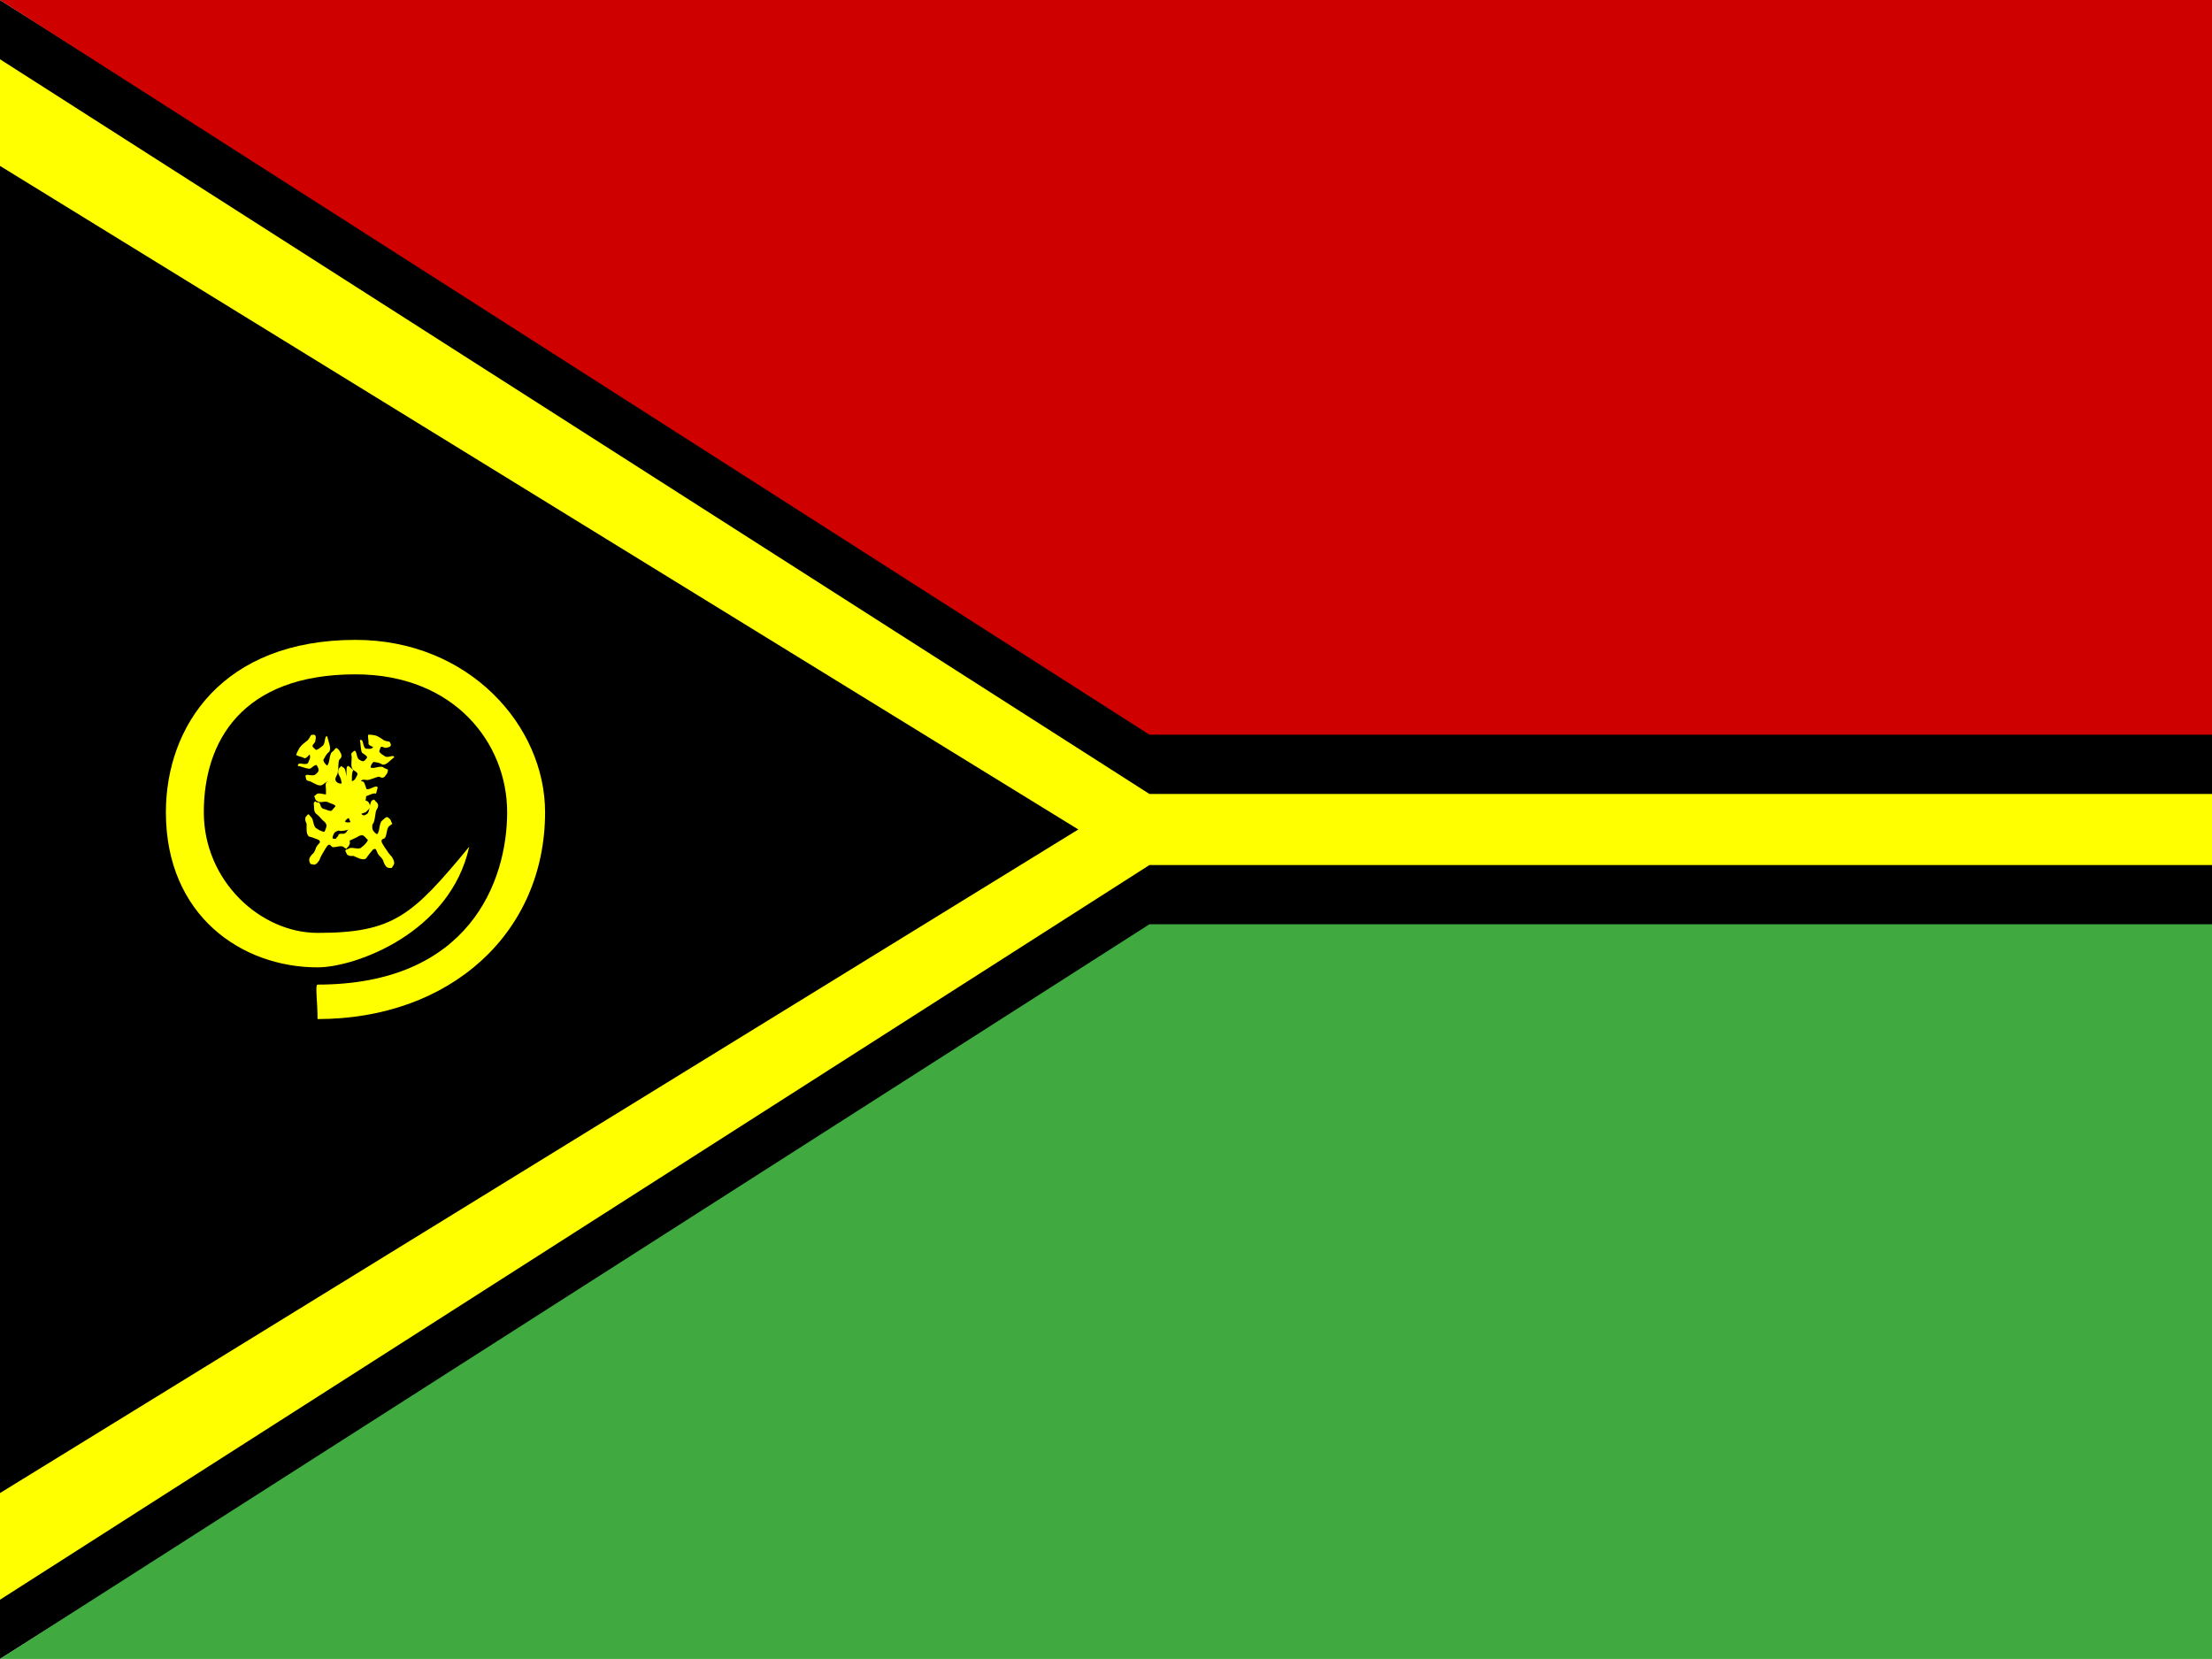
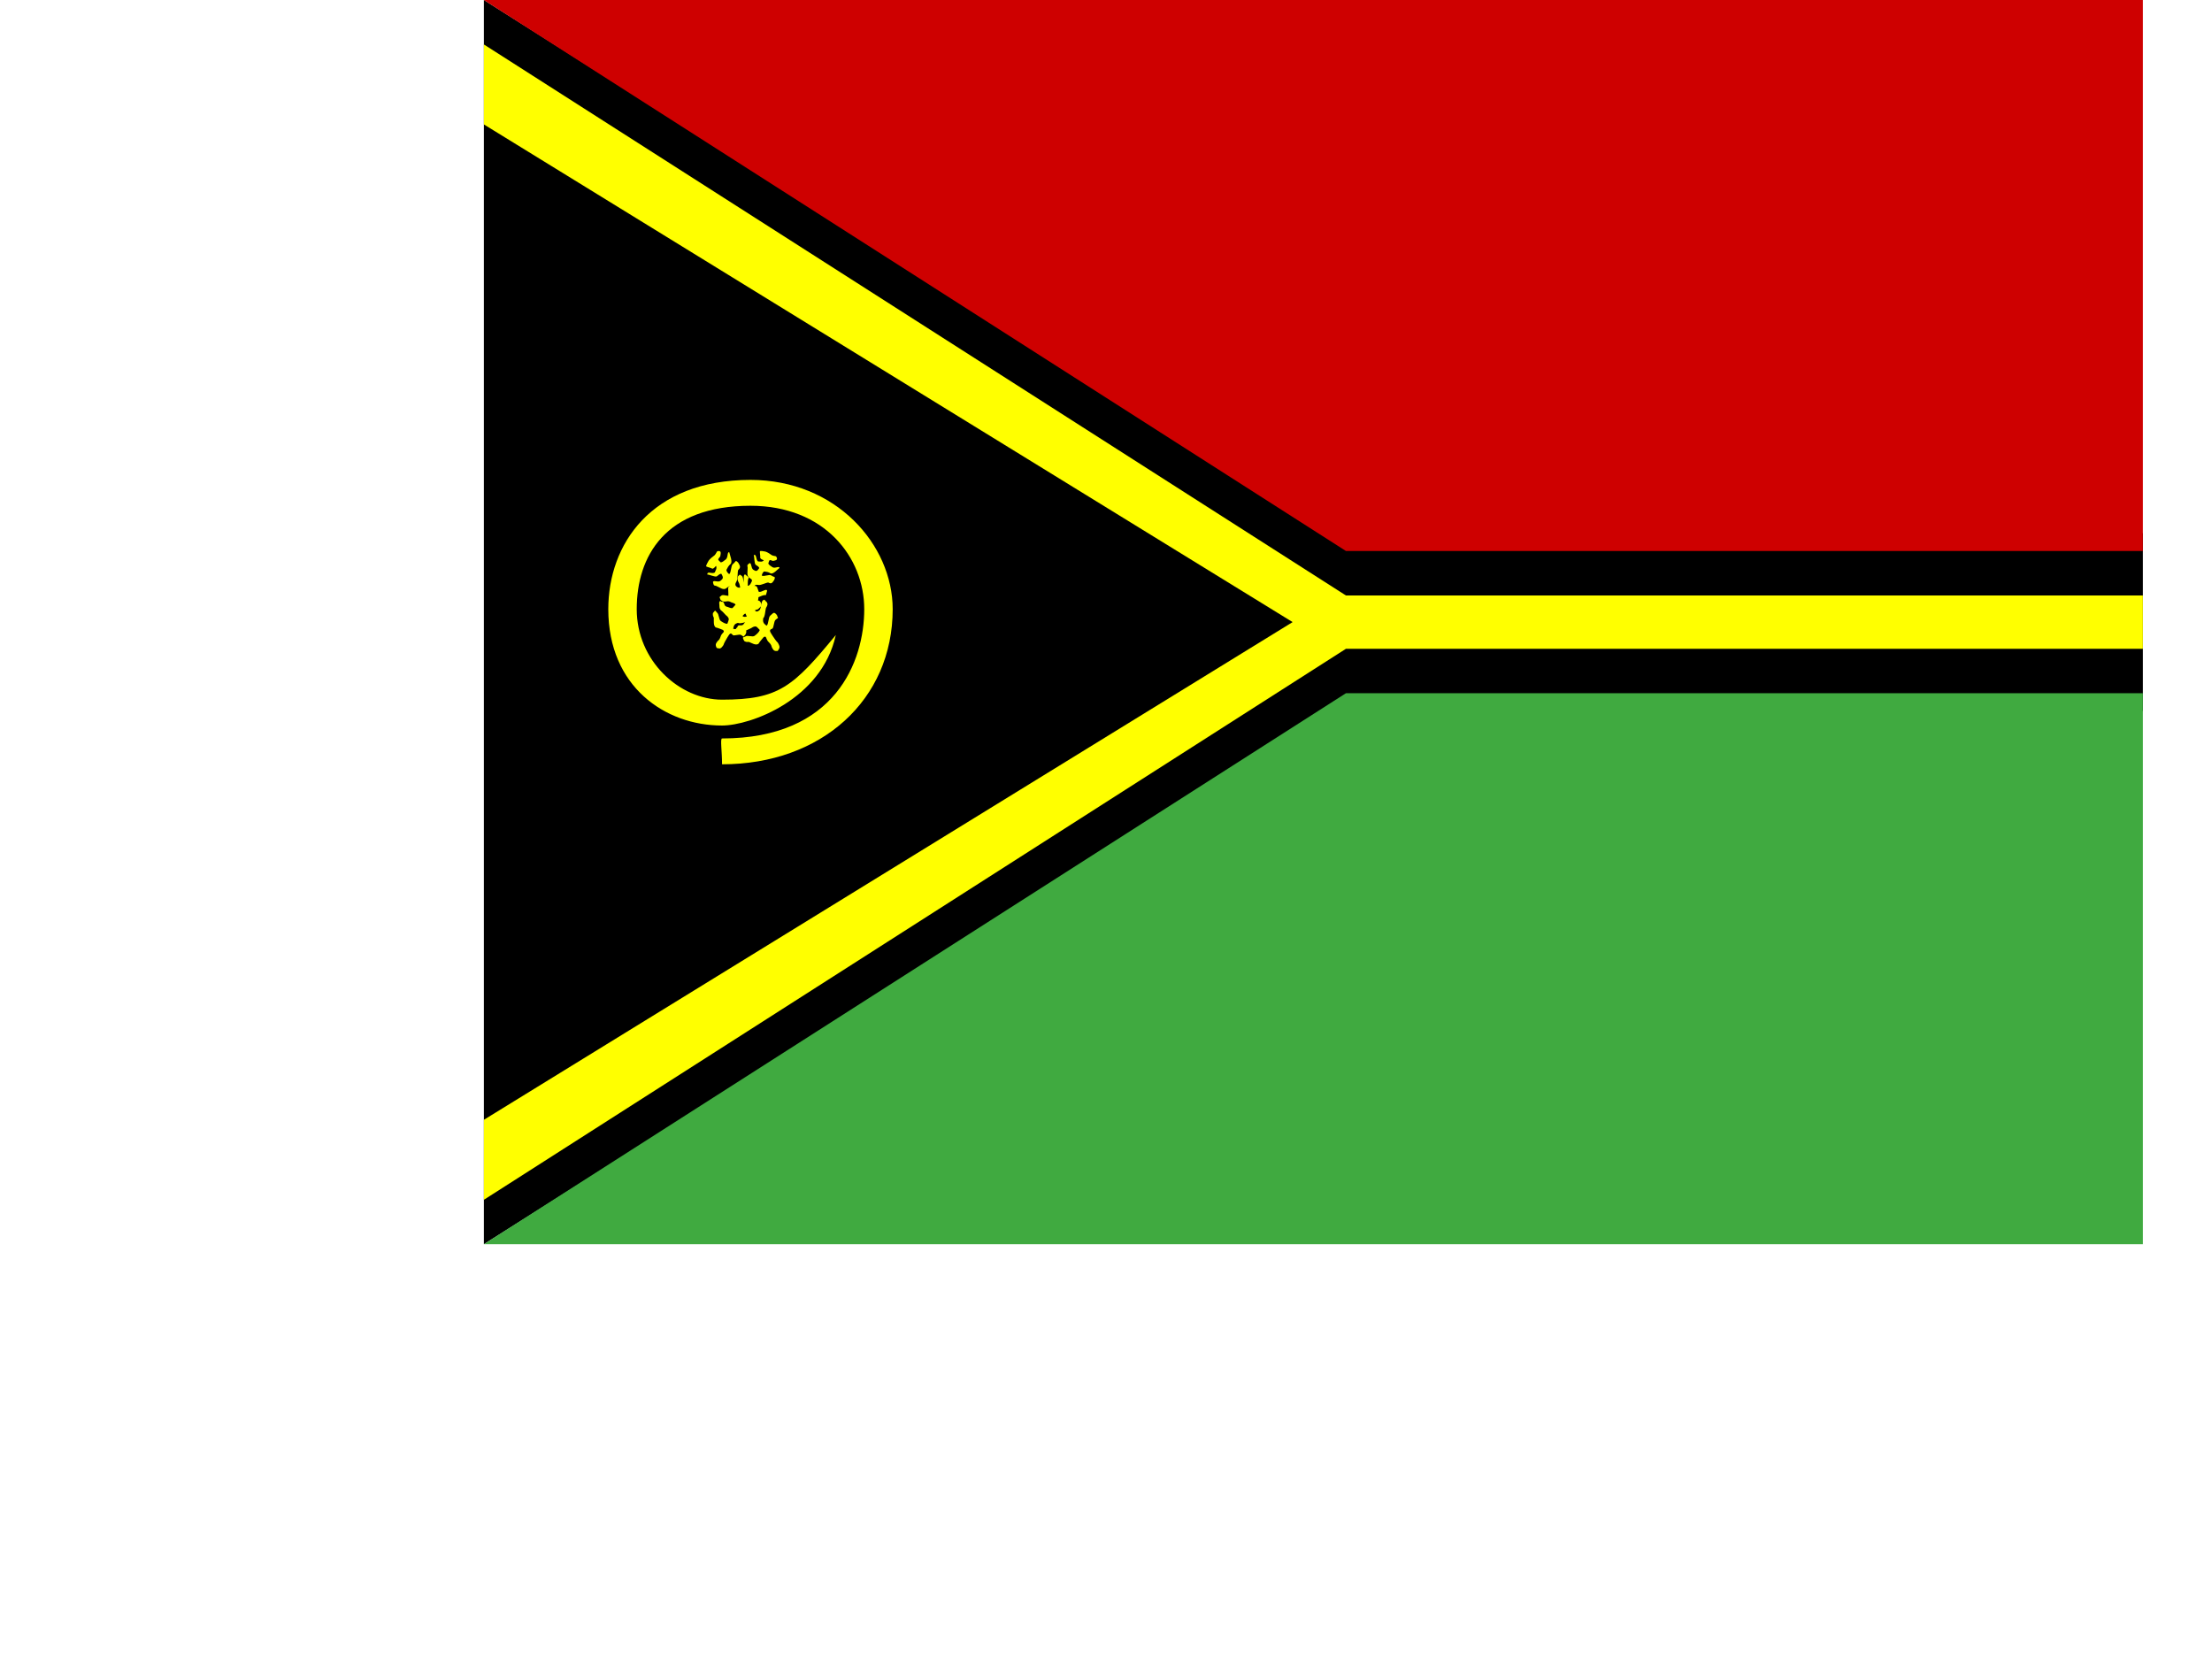
- <svg xmlns="http://www.w3.org/2000/svg" id="svg548" height="480" width="640" version="1.1">
+ <svg xmlns="http://www.w3.org/2000/svg" id="svg548" viewBox="0 0 480 640" height="480" width="640" version="1.1">
  <defs id="defs550">
    <clipPath id="clipPath3976" clipPathUnits="userSpaceOnUse">
      <rect id="rect3978" fill-opacity="0.67" height="512" width="682.67" y="-0" x="0" />
    </clipPath>
  </defs>
  <g id="flag" clip-path="url(#clipPath3976)" transform="matrix(.9375 0 0 .9375 0 .00001518)">
    <g id="g579" fill-rule="evenodd" transform="matrix(1.0321 0 0 1.0321 0 -.000016001)">
      <path id="path553" d="m0 0 336.61 212.6h407.48v70.867h-407.48l-336.61 212.59v-496.06z" />
      <path id="path561" d="m0 478.35l343.7-219.68h400.39v-21.259h-400.39l-343.7-219.69v31.886l322.44 198.42-322.44 198.43v31.889z" fill="#ff0" />
      <path id="path562" d="m0 496.06l343.7-219.68h400.39v219.68h-744.09z" fill="#40aa40" />
      <path id="path566" d="m0 0 343.7 219.68h400.39v-219.68h-744.09z" stroke-width="1pt" fill="#ce0000" />
      <path id="path574" d="m392.5-118.94c13.385-4.211 18.52-3.257 20-22.5-2.636-7.909-2.5-20.974-2.5-32.5 0.183-15.174 0.576-21.434 15-17.501 8.846 1.923 22.88-17.5 35-17.5 18.565-0.223 9.805 2.988 15-10-2.244-17.958-8.364-12.5-25-12.5-11.666 0-25.833 20-37.5 20-7.722-15.085-3.189-19.501 5-27.5 10.929 0 27.928-18.964 35-22.5 11.096-3.589 20.523-7.342 15-20-1.243-10.364 0.853-3.859-7.5-7.5-11.666 0-25.833 20-37.5 20-15.611-0.578-15.65-3.812-17.5-17.5 5.658-7.92 13.253-9.491 27.5-10 15.081 0 23.424-19.691 32.5-25 2.721-11.734 10.763-19.38-2.5-25-8.813-4.935-12.053-4.315-25 0-16.688 0-23.238 19.408-35 12.5 1.379-15.166 6.596-14.81 22.5-15 8.82-1.917 23.145-23.49 30-27.5 8.728-7.84 10.685 3.869 2.5-20-9.356-7.312-17.481 16.63-30 20-9.502 6.449-19.905 7.966-27.5 0-8.759-11.47-1.954-16.132 10-20 10.357-3.618 24.543-23.521 32.5-27.5 14.718-1.32 16.94-4.867 17.5-20-3.243-15.835-6.42-6.925-22.5-7.5-11.666 0-25.833 20-37.5 20-2.14-5.351-3.894-12.307 0-17.5 9.123-3.041 15.922-6.997 30-7.5 12.737-1.919 17.747-25.492 22.5-35-7.187-6.229-15.829 12.5-30 12.5-8.979 0-19.693 0.684-25-2.5-3.999-15.395-6.296-13.323 12.5-17.5 7.043-6.007 21.24-13.307 2.5-20-3.005-1.093-10.727 3.888-20 5-12.232 0-24.163-0.209-35 2.5-7.242 2.69-18.163 6.097-22.5 10 5.214 7.667 11.31 11.074 17.5 20 8.53 3.121 16.791-1.027 20 0-4.141 10.354-11.153 9.826-20 15-15.363 0-22.929-20.938-32.5-10 7.026 3.639 21.295 23.824 30 25 8.203 0 17.952-0.911 22.5 2.5-0.776 15.713-4.761 16.936-20 17.5-13.105 0-22.666-17.487-30-12.5-5.384 10.768-5.754 10.594 2.5 17.5 8.673 10.146 14.556 27.5 30 27.5 18.754 0.224 19.771-1.492 20 17.5-1.981 10.346-6.942 11.233-17.5 12.5-12.436 0-23.825-18.004-35-20-17.527 0.877-9.871-2.821-15 10 3.894 10.974 8.211 12.142 20 17.5 8.356 2.786 21.644 20.286 30 17.5 16.184-1.05 15.777-2.331 10 15-10.527 5.966-13.397 10.634-27.5 7.5-14.538-0.519-22.176-21.564-35-15-11.231 6.912-13.609 8.487-2.5 20 10.507 9.757 18.542 29.535 35 30 13.597-1.869 19.868-5.498 27.5-2.5-1.586 3.967-2.471 14.129-5 17.5-7.162 4.325-17.971 4.418-27.5 7.5-12.844 1.736-13.641-7.5-25-7.5-7.52 7.171-15.439-2.661-12.5 10 8.384 7.277 13.155 20 27.5 20 11.667 0 25.834 5 37.5 5 16.197 3.6 13.635 7.038 17.5 22.5-7.792 4.314-20.341 5-32.5 5-11.666 0-23.333-17.5-35-17.5-11.363-1.623-12.867-7.279-15 10 5.323 8.684 7.774 8.231 15 12.5 6.818 8.148 15.881 25.001 30 25.001 11.346-3.742 25.427-5.419 35-7.501 12.95 2.816 5.274 4.958 5 20.001 2.911 13.388 4.316 15.29 0 25-1.503 11.274-1.849 16.062 12.5 22.5z" transform="matrix(.071273 .048935 -.055755 .093547 58.22 250.25)" fill="#ff0" />
      <path id="path576" d="m392.5-118.94c13.385-4.211 18.52-3.257 20-22.5-2.636-7.909-2.5-20.974-2.5-32.5 0.183-15.174 0.576-21.434 15-17.501 8.846 1.923 22.88-17.5 35-17.5 18.565-0.223 9.805 2.988 15-10-2.244-17.958-8.364-12.5-25-12.5-11.666 0-25.833 20-37.5 20-7.722-15.085-3.189-19.501 5-27.5 10.929 0 27.928-18.964 35-22.5 11.096-3.589 20.523-7.342 15-20-1.243-10.364 0.853-3.859-7.5-7.5-11.666 0-25.833 20-37.5 20-15.611-0.578-15.65-3.812-17.5-17.5 5.658-7.92 13.253-9.491 27.5-10 15.081 0 23.424-19.691 32.5-25 2.721-11.734 10.763-19.38-2.5-25-8.813-4.935-12.053-4.315-25 0-16.688 0-23.238 19.408-35 12.5 1.379-15.166 6.596-14.81 22.5-15 8.82-1.917 23.145-23.49 30-27.5 8.728-7.84 10.685 3.869 2.5-20-9.356-7.312-17.481 16.63-30 20-9.502 6.449-19.905 7.966-27.5 0-8.759-11.47-1.954-16.132 10-20 10.357-3.618 24.543-23.521 32.5-27.5 14.718-1.32 16.94-4.867 17.5-20-3.243-15.835-6.42-6.925-22.5-7.5-11.666 0-25.833 20-37.5 20-2.14-5.351-3.894-12.307 0-17.5 9.123-3.041 15.922-6.997 30-7.5 12.737-1.919 17.747-25.492 22.5-35-7.187-6.229-15.829 12.5-30 12.5-8.979 0-19.693 0.684-25-2.5-3.999-15.395-6.296-13.323 12.5-17.5 7.043-6.007 21.24-13.307 2.5-20-3.005-1.093-10.727 3.888-20 5-12.232 0-24.163-0.209-35 2.5-7.242 2.69-18.163 6.097-22.5 10 5.214 7.667 11.31 11.074 17.5 20 8.53 3.121 16.791-1.027 20 0-4.141 10.354-11.153 9.826-20 15-15.363 0-22.929-20.938-32.5-10 7.026 3.639 21.295 23.824 30 25 8.203 0 17.952-0.911 22.5 2.5-0.776 15.713-4.761 16.936-20 17.5-13.105 0-22.666-17.487-30-12.5-5.384 10.768-5.754 10.594 2.5 17.5 8.673 10.146 14.556 27.5 30 27.5 18.754 0.224 19.771-1.492 20 17.5-1.981 10.346-6.942 11.233-17.5 12.5-12.436 0-23.825-18.004-35-20-17.527 0.877-9.871-2.821-15 10 3.894 10.974 8.211 12.142 20 17.5 8.356 2.786 21.644 20.286 30 17.5 16.184-1.05 15.777-2.331 10 15-10.527 5.966-13.397 10.634-27.5 7.5-14.538-0.519-22.176-21.564-35-15-11.231 6.912-13.609 8.487-2.5 20 10.507 9.757 18.542 29.535 35 30 13.597-1.869 19.868-5.498 27.5-2.5-1.586 3.967-2.471 14.129-5 17.5-7.162 4.325-17.971 4.418-27.5 7.5-12.844 1.736-13.641-7.5-25-7.5-7.52 7.171-15.439-2.661-12.5 10 8.384 7.277 13.155 20 27.5 20 11.667 0 25.834 5 37.5 5 16.197 3.6 13.635 7.038 17.5 22.5-7.792 4.314-20.341 5-32.5 5-11.666 0-23.333-17.5-35-17.5-11.363-1.623-12.867-7.279-15 10 5.323 8.684 7.774 8.231 15 12.5 6.818 8.148 15.881 25.001 30 25.001 11.346-3.742 25.427-5.419 35-7.501 12.95 2.816 5.274 4.958 5 20.001 2.911 13.388 4.316 15.29 0 25-1.503 11.274-1.849 16.062 12.5 22.5z" transform="matrix(.073291 -.056133 .063689 .096599 95.966 293.04)" fill="#ff0" />
      <path id="path577" d="m283.46-177.16c0-17.717-2.5-35.433 0-35.433 141.73 0 177.16-106.3 177.16-177.17 0-70.866-49.232-141.73-141.73-141.73-106.3 0-141.73 69.232-141.73 141.73 0 70.866 53.15 124.02 106.3 124.02 70.866 0 88.582-17.717 141.73-88.583-17.717 88.583-106.3 124.02-141.73 124.02-70.867 0-141.73-53.15-141.73-159.45 0-88.582 53.15-177.16 177.17-177.16 106.3 0 177.16 88.583 177.16 177.16 0 124.02-88.583 212.6-212.6 212.6z" transform="matrix(.32 0 0 .29091 4.2521 356.26)" fill="#ff0" />
    </g>
  </g>
</svg>
